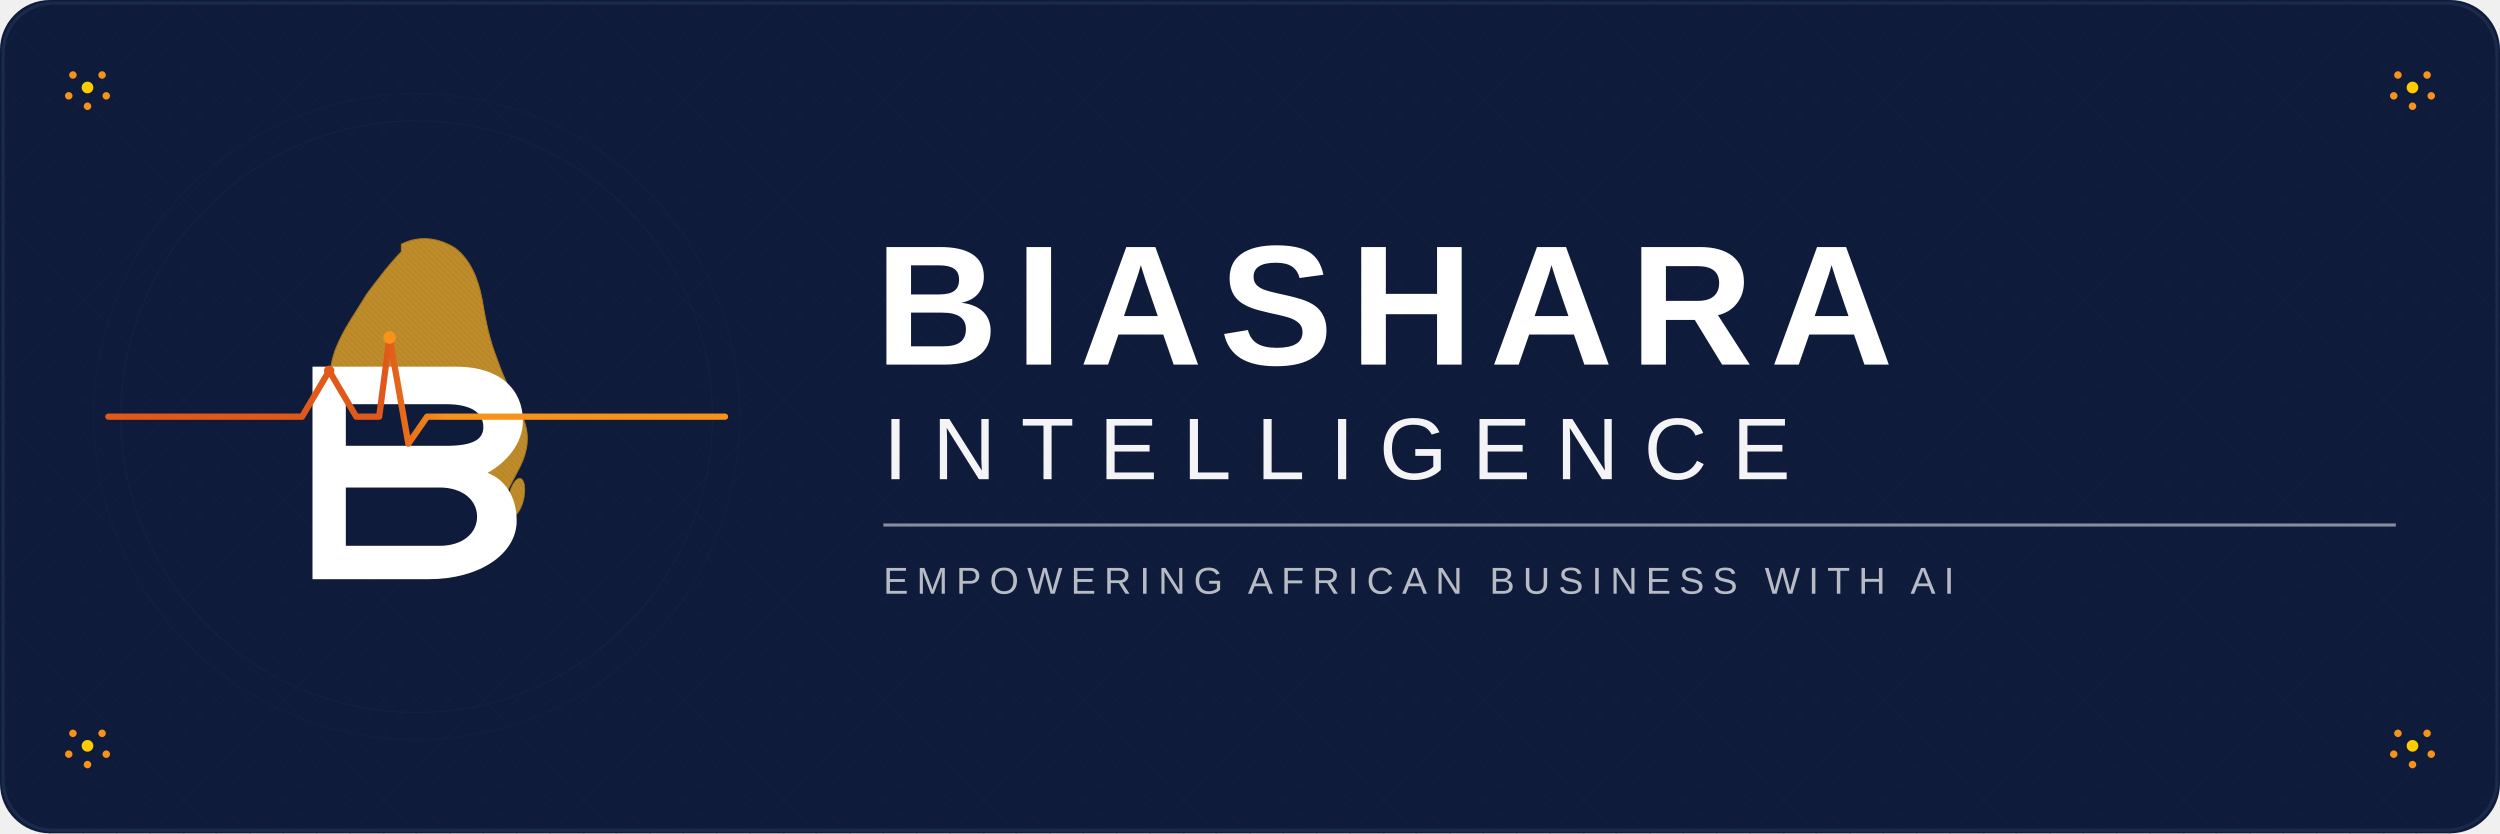
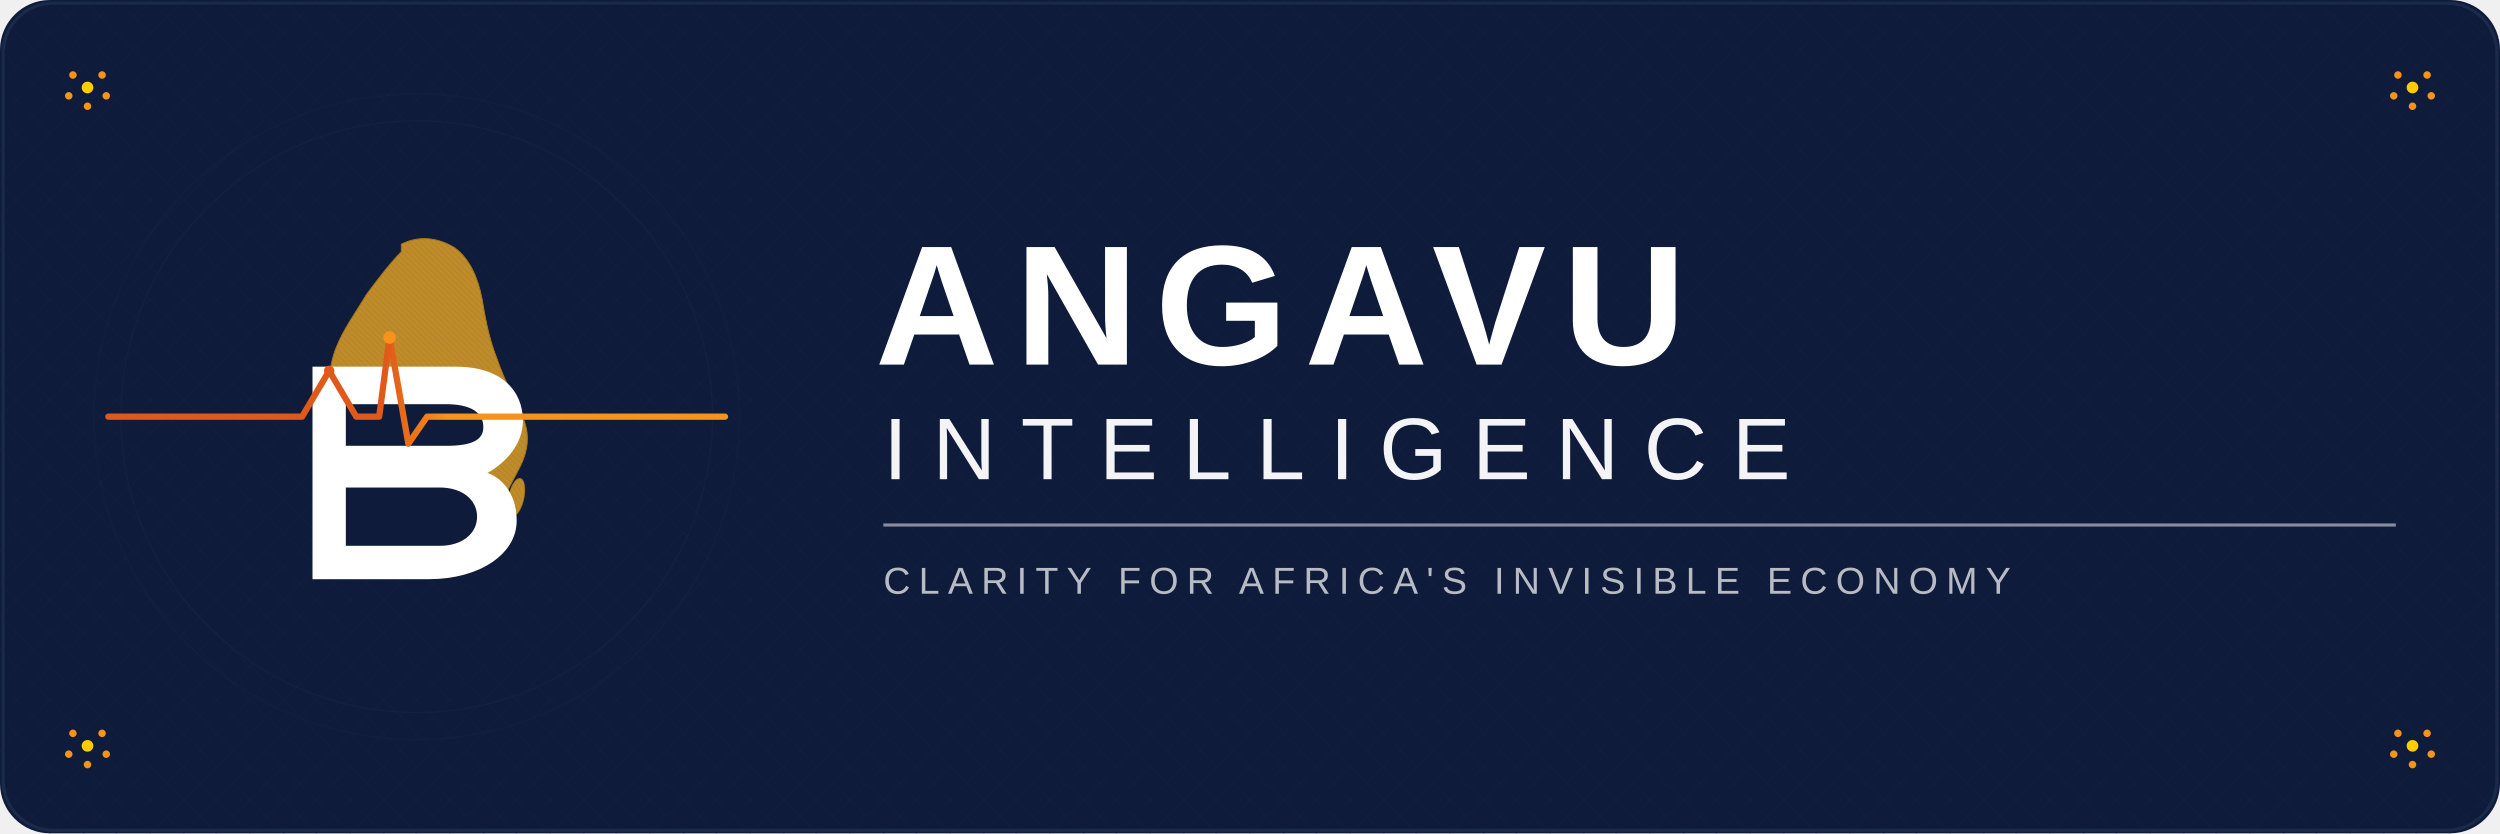
<svg xmlns="http://www.w3.org/2000/svg" viewBox="0 0 1200 400" width="1200" height="400">
  <defs>
    <pattern id="bgPattern" x="0" y="0" width="16" height="16" patternUnits="userSpaceOnUse">
      <rect width="16" height="16" fill="none" />
      <path d="M8 0 L16 8 L8 16 L0 8 Z" fill="none" stroke="#162040" stroke-width="0.4" opacity="0.5" />
    </pattern>
    <pattern id="africaTex" x="0" y="0" width="6" height="6" patternUnits="userSpaceOnUse">
      <rect width="6" height="6" fill="#C6922A" />
      <path d="M0 0 L3 3 M3 0 L6 3 M0 3 L3 6 M3 3 L6 6" stroke="#B07A1A" stroke-width="0.5" opacity="0.35" />
    </pattern>
    <linearGradient id="pulseGrad" x1="0%" y1="0%" x2="100%" y2="0%">
      <stop offset="0%" stop-color="#E0591A" />
      <stop offset="45%" stop-color="#E0591A" />
      <stop offset="55%" stop-color="#F7931A" />
      <stop offset="100%" stop-color="#F7931A" />
    </linearGradient>
    <clipPath id="roundClip">
      <rect width="1200" height="400" rx="24" ry="24" />
    </clipPath>
  </defs>
  <g clip-path="url(#roundClip)">
    <rect width="1200" height="400" fill="#0F1B3A" />
    <rect width="1200" height="400" fill="url(#bgPattern)" />
    <g transform="translate(200, 200)">
      <circle r="155" fill="none" stroke="#162040" stroke-width="0.8" opacity="0.5" />
      <circle r="142" fill="none" stroke="#1a2848" stroke-width="0.6" opacity="0.35" />
      <g transform="scale(0.92)" opacity="0.95">
        <path d="M-8,-90 C2,-95 12,-93 20,-88 C28,-82 32,-72 34,-62                  C36,-50 38,-40 42,-30 C46,-18 52,-8 56,2                  C59,10 58,18 54,26 C50,34 46,40 44,48                  C42,56 38,64 32,72 C26,78 18,82 10,84                  C4,85 -2,84 -8,80 C-14,74 -18,66 -22,56                  C-26,46 -30,36 -34,24 C-38,14 -42,4 -44,-6                  C-46,-16 -46,-26 -42,-36 C-38,-46 -32,-54 -26,-64                  C-20,-72 -14,-80 -8,-86 Z" fill="url(#africaTex)" stroke="#B07A1A" stroke-width="0.5" />
        <ellipse cx="52" cy="42" rx="4" ry="10" fill="url(#africaTex)" stroke="#B07A1A" stroke-width="0.3" transform="rotate(12,52,42)" />
      </g>
      <g>
        <path d="M-50,-78 L-50,78 L6,78                  C30,78 48,66 48,50 C48,38 42,30 34,27                  C43,22 51,13 51,2 C51,-13 40,-24 19,-24                  L-50,-24 Z" fill="#FFFFFF" />
        <path d="M-34,-62 L-34,-6 L14,-6                  C26,-6 32,-2 32,5 C32,11 27,14 14,14                  L-34,14 Z" fill="#0F1B3A" />
        <path d="M-34,30 L-34,62 L11,62                  C22,62 29,56 29,48 C29,40 22,34 11,34                  L-34,34 Z" fill="#0F1B3A" />
      </g>
      <g transform="translate(0, 0)">
        <path d="M-148,0 L-55,0 L-42,-22 L-29,0 L-18,0 L-13,-38 L-4,13 L5,0 L148,0" fill="none" stroke="url(#pulseGrad)" stroke-width="3" stroke-linecap="round" stroke-linejoin="round" />
        <circle cx="-42" cy="-22" r="2.5" fill="#E0591A" />
        <circle cx="-13" cy="-38" r="3" fill="#F7931A" />
      </g>
    </g>
    <g transform="translate(420, 0)">
-       <text x="0" y="175" font-family="'Arial Black','Arial',Helvetica,sans-serif" font-size="82" font-weight="900" fill="#FFFFFF" letter-spacing="8">BIASHARA</text>
+       <text x="0" y="175" font-family="'Arial Black','Arial',Helvetica,sans-serif" font-size="82" font-weight="900" fill="#FFFFFF" letter-spacing="8">ANGAVU</text>
      <text x="4" y="230" font-family="Arial,Helvetica,sans-serif" font-size="42" font-weight="400" fill="#FFFFFF" letter-spacing="12" opacity="0.95">INTELLIGENCE</text>
      <line x1="4" y1="252" x2="730" y2="252" stroke="#FFFFFF" stroke-width="1.5" opacity="0.5" />
-       <text x="4" y="285" font-family="Arial,Helvetica,sans-serif" font-size="18" font-weight="300" fill="#FFFFFF" letter-spacing="4" opacity="0.7">EMPOWERING AFRICAN BUSINESS WITH AI</text>
+       <text x="4" y="285" font-family="Arial,Helvetica,sans-serif" font-size="18" font-weight="300" fill="#FFFFFF" letter-spacing="4" opacity="0.7">CLARITY FOR AFRICA'S INVISIBLE ECONOMY</text>
    </g>
    <g transform="translate(42,42)">
      <circle r="2.8" fill="#FFCC02" />
      <circle cx="-7" cy="-6" r="1.8" fill="#F7931A" />
      <circle cx="7" cy="-6" r="1.8" fill="#F7931A" />
      <circle cx="-9" cy="4" r="1.8" fill="#F7931A" />
      <circle cx="9" cy="4" r="1.8" fill="#F7931A" />
      <circle cy="9" r="1.8" fill="#F7931A" />
    </g>
    <g transform="translate(1158,42)">
      <circle r="2.8" fill="#FFCC02" />
      <circle cx="-7" cy="-6" r="1.8" fill="#F7931A" />
      <circle cx="7" cy="-6" r="1.8" fill="#F7931A" />
      <circle cx="-9" cy="4" r="1.8" fill="#F7931A" />
      <circle cx="9" cy="4" r="1.8" fill="#F7931A" />
      <circle cy="9" r="1.8" fill="#F7931A" />
    </g>
    <g transform="translate(42,358)">
      <circle r="2.8" fill="#FFCC02" />
      <circle cx="-7" cy="-6" r="1.8" fill="#F7931A" />
      <circle cx="7" cy="-6" r="1.8" fill="#F7931A" />
      <circle cx="-9" cy="4" r="1.8" fill="#F7931A" />
      <circle cx="9" cy="4" r="1.8" fill="#F7931A" />
      <circle cy="9" r="1.8" fill="#F7931A" />
    </g>
    <g transform="translate(1158,358)">
      <circle r="2.8" fill="#FFCC02" />
      <circle cx="-7" cy="-6" r="1.8" fill="#F7931A" />
      <circle cx="7" cy="-6" r="1.8" fill="#F7931A" />
      <circle cx="-9" cy="4" r="1.8" fill="#F7931A" />
      <circle cx="9" cy="4" r="1.8" fill="#F7931A" />
      <circle cy="9" r="1.8" fill="#F7931A" />
    </g>
  </g>
  <rect x="1.5" y="1.5" width="1197" height="397" rx="24" ry="24" fill="none" stroke="#1a2a4a" stroke-width="1.5" />
</svg>
